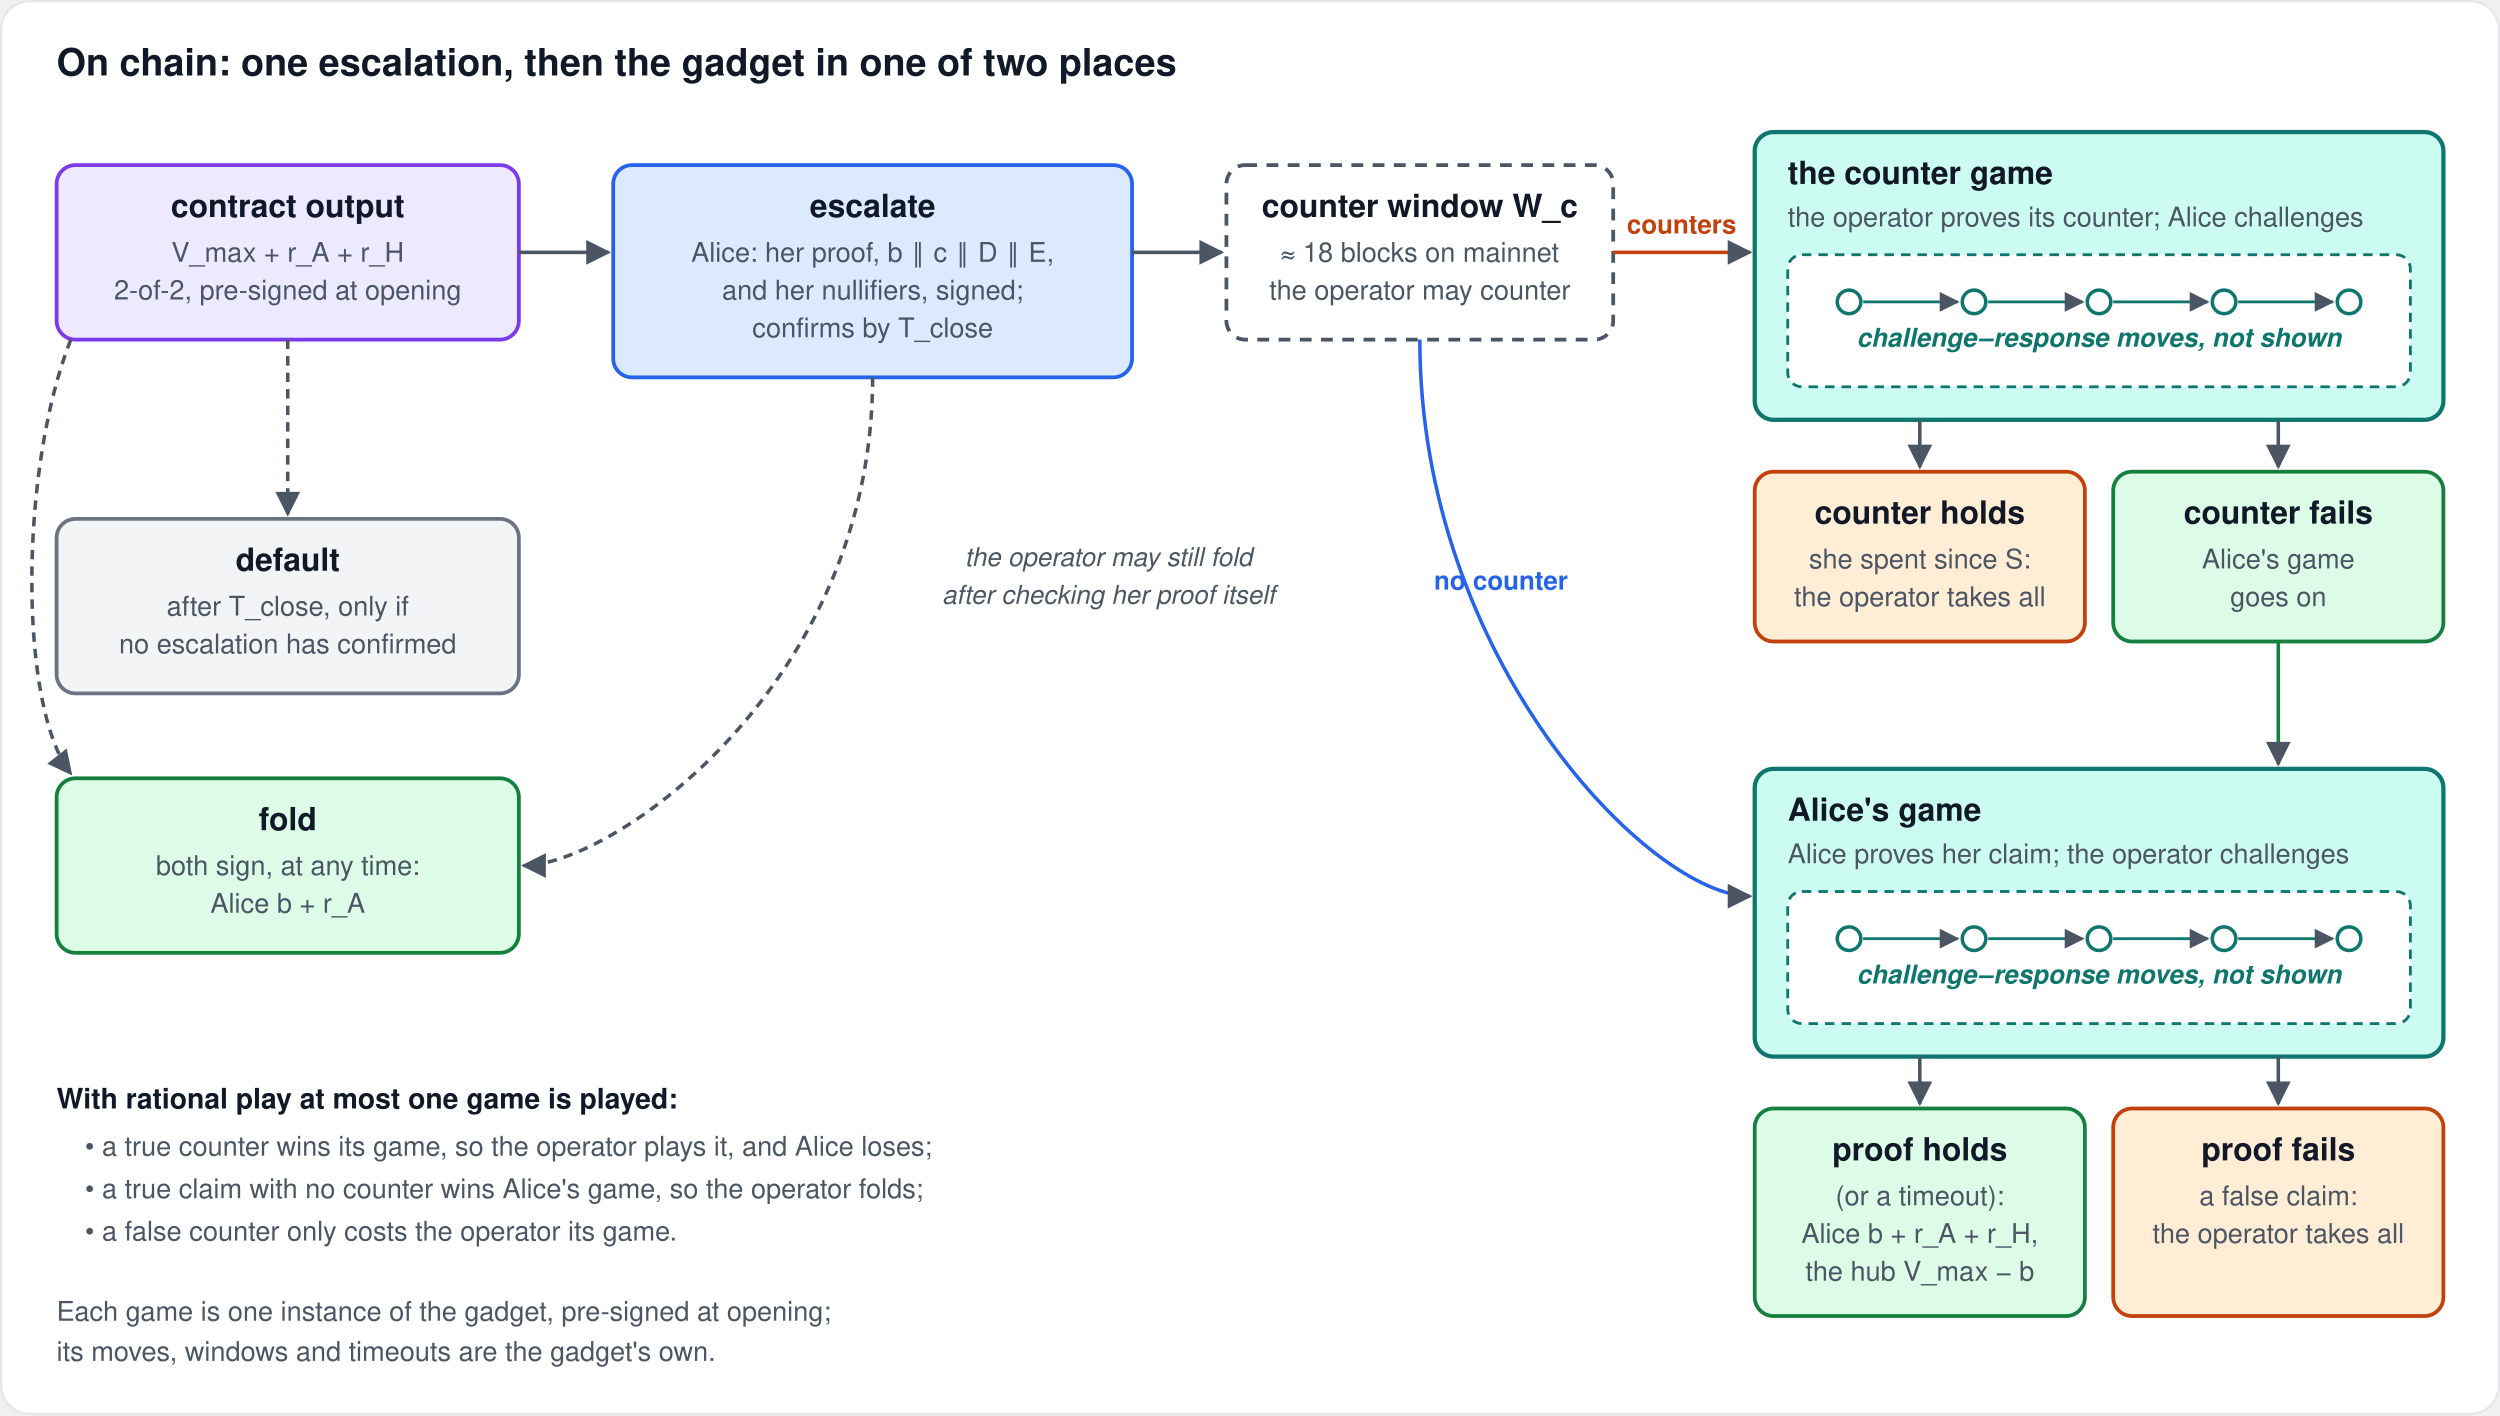
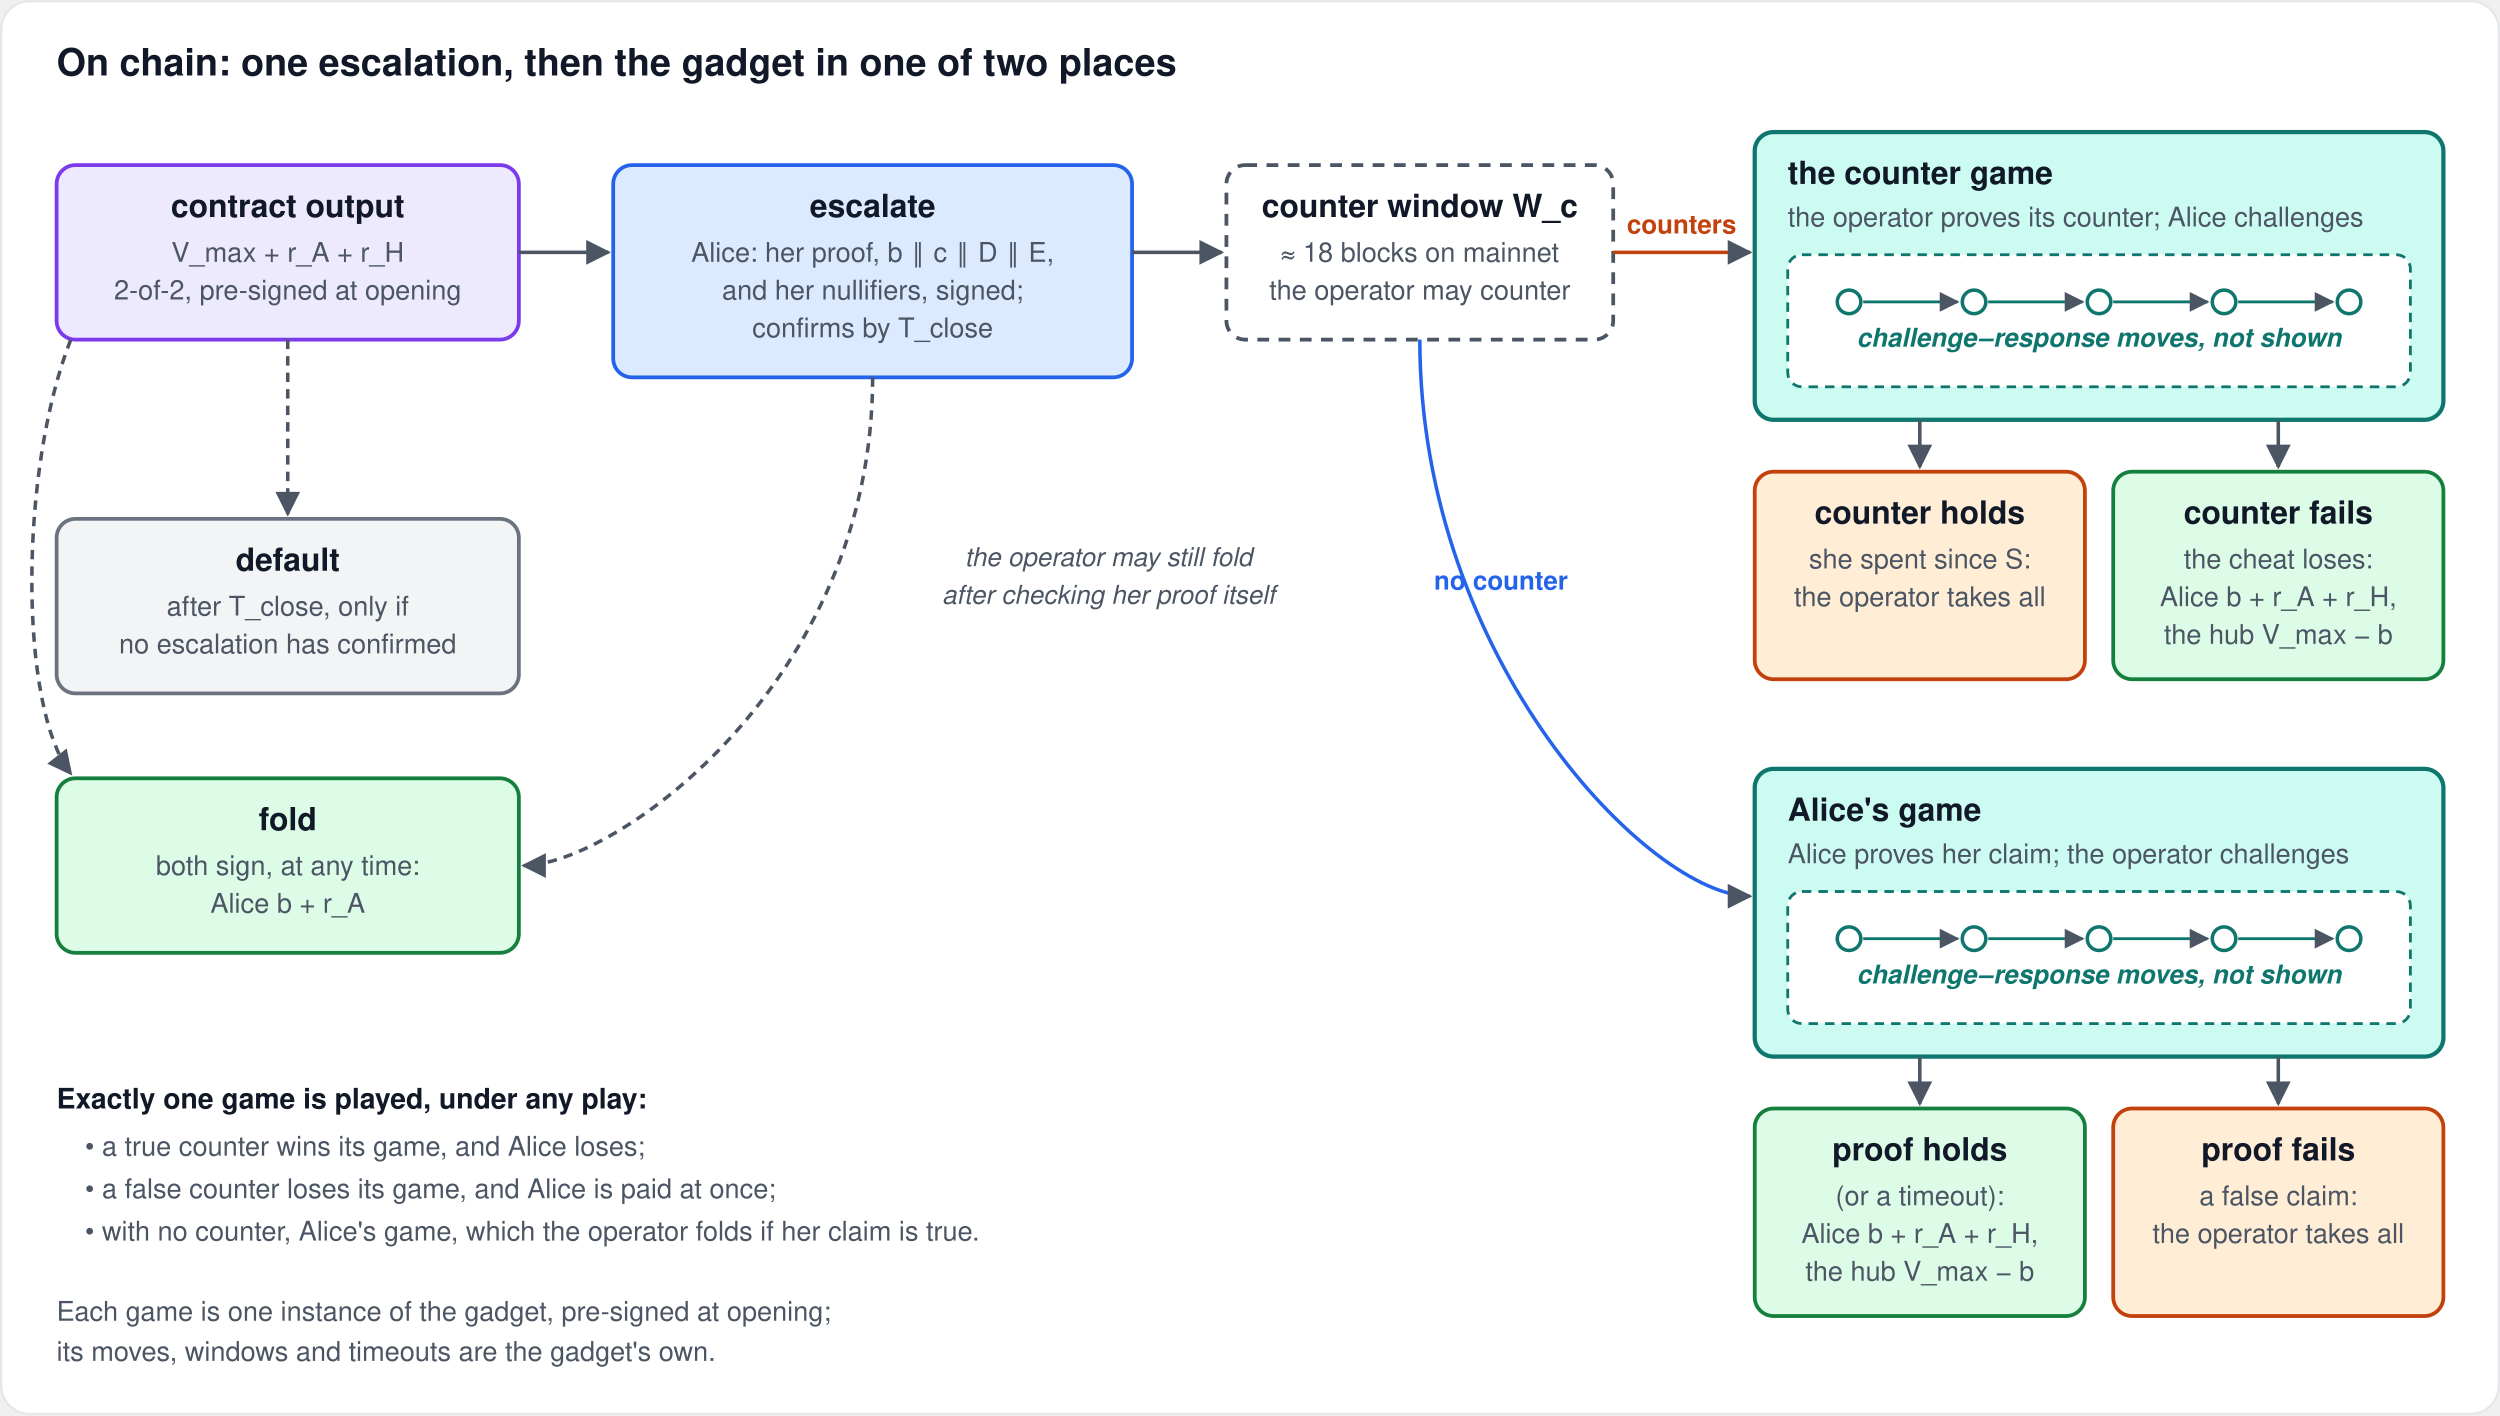
<svg xmlns="http://www.w3.org/2000/svg" width="1060" height="600" viewBox="0 0 1060 600">
  <defs>
    <marker id="ah" viewBox="0 0 10 10" refX="9" refY="5" markerWidth="7" markerHeight="7" orient="auto-start-reverse">
      <path d="M0,0 L10,5 L0,10 z" fill="#4b5563" />
    </marker>
  </defs>
  <rect x="0.5" y="0.5" width="1059" height="599" rx="12" fill="#ffffff" stroke="#e5e7eb" />
  <text x="24" y="32" font-family="-apple-system,BlinkMacSystemFont,'Segoe UI',Helvetica,Arial,sans-serif" font-size="16" font-weight="700" fill="#111827" text-anchor="start">On chain: one escalation, then the gadget in one of two places</text>
  <rect x="24" y="70" width="196" height="74" rx="8" fill="#ede9fe" stroke="#7c3aed" stroke-width="1.6" />
  <text x="122.0" y="92" font-family="-apple-system,BlinkMacSystemFont,'Segoe UI',Helvetica,Arial,sans-serif" font-size="13.5" font-weight="700" fill="#111827" text-anchor="middle">contract output</text>
  <text x="122.0" y="111" font-family="-apple-system,BlinkMacSystemFont,'Segoe UI',Helvetica,Arial,sans-serif" font-size="11.5" font-weight="400" fill="#4b5563" text-anchor="middle">V_max + r_A + r_H</text>
  <text x="122.0" y="127" font-family="-apple-system,BlinkMacSystemFont,'Segoe UI',Helvetica,Arial,sans-serif" font-size="11.5" font-weight="400" fill="#4b5563" text-anchor="middle">2-of-2, pre-signed at opening</text>
  <rect x="260" y="70" width="220" height="90" rx="8" fill="#dbeafe" stroke="#2563eb" stroke-width="1.6" />
  <text x="370.0" y="92" font-family="-apple-system,BlinkMacSystemFont,'Segoe UI',Helvetica,Arial,sans-serif" font-size="13.5" font-weight="700" fill="#111827" text-anchor="middle">escalate</text>
  <text x="370.0" y="111" font-family="-apple-system,BlinkMacSystemFont,'Segoe UI',Helvetica,Arial,sans-serif" font-size="11.5" font-weight="400" fill="#4b5563" text-anchor="middle">Alice: her proof, b ‖ c ‖ D ‖ E,</text>
  <text x="370.0" y="127" font-family="-apple-system,BlinkMacSystemFont,'Segoe UI',Helvetica,Arial,sans-serif" font-size="11.5" font-weight="400" fill="#4b5563" text-anchor="middle">and her nullifiers, signed;</text>
  <text x="370.0" y="143" font-family="-apple-system,BlinkMacSystemFont,'Segoe UI',Helvetica,Arial,sans-serif" font-size="11.5" font-weight="400" fill="#4b5563" text-anchor="middle">confirms by T_close</text>
  <rect x="520" y="70" width="164" height="74" rx="8" fill="#ffffff" stroke="#4b5563" stroke-width="1.6" stroke-dasharray="5 4" />
  <text x="602.0" y="92" font-family="-apple-system,BlinkMacSystemFont,'Segoe UI',Helvetica,Arial,sans-serif" font-size="13.5" font-weight="700" fill="#111827" text-anchor="middle">counter window W_c</text>
  <text x="602.0" y="111" font-family="-apple-system,BlinkMacSystemFont,'Segoe UI',Helvetica,Arial,sans-serif" font-size="11.5" font-weight="400" fill="#4b5563" text-anchor="middle">≈ 18 blocks on mainnet</text>
  <text x="602.0" y="127" font-family="-apple-system,BlinkMacSystemFont,'Segoe UI',Helvetica,Arial,sans-serif" font-size="11.5" font-weight="400" fill="#4b5563" text-anchor="middle">the operator may counter</text>
  <line x1="220" y1="107" x2="258" y2="107" stroke="#4b5563" stroke-width="1.5" marker-end="url(#ah)" />
  <line x1="480" y1="107" x2="518" y2="107" stroke="#4b5563" stroke-width="1.5" marker-end="url(#ah)" />
  <rect x="744" y="56" width="292" height="122" rx="8" fill="#ccfbf1" stroke="#0f766e" stroke-width="1.8" />
  <text x="758" y="78" font-family="-apple-system,BlinkMacSystemFont,'Segoe UI',Helvetica,Arial,sans-serif" font-size="13.5" font-weight="700" fill="#111827" text-anchor="start">the counter game</text>
  <text x="758" y="96" font-family="-apple-system,BlinkMacSystemFont,'Segoe UI',Helvetica,Arial,sans-serif" font-size="11.5" font-weight="400" fill="#4b5563" text-anchor="start">the operator proves its counter; Alice challenges</text>
  <rect x="758" y="108" width="264" height="56" rx="6" fill="#ffffff" stroke="#0f766e" stroke-width="1.2" stroke-dasharray="4 3" />
  <circle cx="784.0" cy="128.0" r="5" fill="#ffffff" stroke="#0f766e" stroke-width="1.5" />
  <line x1="790.0" y1="128.0" x2="830.0" y2="128.0" stroke="#0f766e" stroke-width="1.2" marker-end="url(#ah)" />
  <circle cx="837.0" cy="128.0" r="5" fill="#ffffff" stroke="#0f766e" stroke-width="1.5" />
  <line x1="843.0" y1="128.0" x2="883.0" y2="128.0" stroke="#0f766e" stroke-width="1.2" marker-end="url(#ah)" />
  <circle cx="890.0" cy="128.0" r="5" fill="#ffffff" stroke="#0f766e" stroke-width="1.5" />
  <line x1="896.0" y1="128.0" x2="936.0" y2="128.0" stroke="#0f766e" stroke-width="1.2" marker-end="url(#ah)" />
  <circle cx="943.0" cy="128.0" r="5" fill="#ffffff" stroke="#0f766e" stroke-width="1.5" />
  <line x1="949.0" y1="128.0" x2="989.0" y2="128.0" stroke="#0f766e" stroke-width="1.2" marker-end="url(#ah)" />
  <circle cx="996.0" cy="128.0" r="5" fill="#ffffff" stroke="#0f766e" stroke-width="1.5" />
  <text x="890.0" y="147.0" font-family="-apple-system,BlinkMacSystemFont,'Segoe UI',Helvetica,Arial,sans-serif" font-size="11" font-weight="600" fill="#0f766e" text-anchor="middle" font-style="italic">challenge–response moves, not shown</text>
  <rect x="744" y="326" width="292" height="122" rx="8" fill="#ccfbf1" stroke="#0f766e" stroke-width="1.8" />
  <text x="758" y="348" font-family="-apple-system,BlinkMacSystemFont,'Segoe UI',Helvetica,Arial,sans-serif" font-size="13.5" font-weight="700" fill="#111827" text-anchor="start">Alice's game</text>
  <text x="758" y="366" font-family="-apple-system,BlinkMacSystemFont,'Segoe UI',Helvetica,Arial,sans-serif" font-size="11.5" font-weight="400" fill="#4b5563" text-anchor="start">Alice proves her claim; the operator challenges</text>
  <rect x="758" y="378" width="264" height="56" rx="6" fill="#ffffff" stroke="#0f766e" stroke-width="1.2" stroke-dasharray="4 3" />
  <circle cx="784.0" cy="398.0" r="5" fill="#ffffff" stroke="#0f766e" stroke-width="1.5" />
  <line x1="790.0" y1="398.0" x2="830.0" y2="398.0" stroke="#0f766e" stroke-width="1.2" marker-end="url(#ah)" />
  <circle cx="837.0" cy="398.0" r="5" fill="#ffffff" stroke="#0f766e" stroke-width="1.5" />
  <line x1="843.0" y1="398.0" x2="883.0" y2="398.0" stroke="#0f766e" stroke-width="1.2" marker-end="url(#ah)" />
  <circle cx="890.0" cy="398.0" r="5" fill="#ffffff" stroke="#0f766e" stroke-width="1.5" />
  <line x1="896.0" y1="398.0" x2="936.0" y2="398.0" stroke="#0f766e" stroke-width="1.2" marker-end="url(#ah)" />
  <circle cx="943.0" cy="398.0" r="5" fill="#ffffff" stroke="#0f766e" stroke-width="1.5" />
  <line x1="949.0" y1="398.0" x2="989.0" y2="398.0" stroke="#0f766e" stroke-width="1.2" marker-end="url(#ah)" />
  <circle cx="996.0" cy="398.0" r="5" fill="#ffffff" stroke="#0f766e" stroke-width="1.5" />
  <text x="890.0" y="417.0" font-family="-apple-system,BlinkMacSystemFont,'Segoe UI',Helvetica,Arial,sans-serif" font-size="11" font-weight="600" fill="#0f766e" text-anchor="middle" font-style="italic">challenge–response moves, not shown</text>
  <line x1="684" y1="107" x2="742" y2="107" stroke="#c2410c" stroke-width="1.5" marker-end="url(#ah)" />
  <text x="713" y="99" font-family="-apple-system,BlinkMacSystemFont,'Segoe UI',Helvetica,Arial,sans-serif" font-size="11" font-weight="600" fill="#c2410c" text-anchor="middle">counters</text>
  <path d="M 602 144 C 602 280, 700 380, 742 380" fill="none" stroke="#2563eb" stroke-width="1.5" marker-end="url(#ah)" />
  <text x="608" y="250" font-family="-apple-system,BlinkMacSystemFont,'Segoe UI',Helvetica,Arial,sans-serif" font-size="11" font-weight="600" fill="#2563eb" text-anchor="start">no counter</text>
-   <rect x="744" y="200" width="140" height="72" rx="8" fill="#ffedd5" stroke="#c2410c" stroke-width="1.6" />
+   <rect x="744" y="200" width="140" height="88" rx="8" fill="#ffedd5" stroke="#c2410c" stroke-width="1.6" />
  <text x="814.0" y="222" font-family="-apple-system,BlinkMacSystemFont,'Segoe UI',Helvetica,Arial,sans-serif" font-size="13.5" font-weight="700" fill="#111827" text-anchor="middle">counter holds</text>
  <text x="814.0" y="241" font-family="-apple-system,BlinkMacSystemFont,'Segoe UI',Helvetica,Arial,sans-serif" font-size="11.5" font-weight="400" fill="#4b5563" text-anchor="middle">she spent since S:</text>
  <text x="814.0" y="257" font-family="-apple-system,BlinkMacSystemFont,'Segoe UI',Helvetica,Arial,sans-serif" font-size="11.5" font-weight="400" fill="#4b5563" text-anchor="middle">the operator takes all</text>
-   <rect x="896" y="200" width="140" height="72" rx="8" fill="#dcfce7" stroke="#15803d" stroke-width="1.6" />
+   <rect x="896" y="200" width="140" height="88" rx="8" fill="#dcfce7" stroke="#15803d" stroke-width="1.6" />
  <text x="966.0" y="222" font-family="-apple-system,BlinkMacSystemFont,'Segoe UI',Helvetica,Arial,sans-serif" font-size="13.5" font-weight="700" fill="#111827" text-anchor="middle">counter fails</text>
-   <text x="966.0" y="241" font-family="-apple-system,BlinkMacSystemFont,'Segoe UI',Helvetica,Arial,sans-serif" font-size="11.5" font-weight="400" fill="#4b5563" text-anchor="middle">Alice's game</text>
-   <text x="966.0" y="257" font-family="-apple-system,BlinkMacSystemFont,'Segoe UI',Helvetica,Arial,sans-serif" font-size="11.5" font-weight="400" fill="#4b5563" text-anchor="middle">goes on</text>
+   <text x="966.0" y="241" font-family="-apple-system,BlinkMacSystemFont,'Segoe UI',Helvetica,Arial,sans-serif" font-size="11.5" font-weight="400" fill="#4b5563" text-anchor="middle">the cheat loses:</text>
+   <text x="966.0" y="257" font-family="-apple-system,BlinkMacSystemFont,'Segoe UI',Helvetica,Arial,sans-serif" font-size="11.5" font-weight="400" fill="#4b5563" text-anchor="middle">Alice b + r_A + r_H,</text>
+   <text x="966.0" y="273" font-family="-apple-system,BlinkMacSystemFont,'Segoe UI',Helvetica,Arial,sans-serif" font-size="11.5" font-weight="400" fill="#4b5563" text-anchor="middle">the hub V_max − b</text>
  <line x1="814" y1="178" x2="814" y2="198" stroke="#4b5563" stroke-width="1.5" marker-end="url(#ah)" />
  <line x1="966" y1="178" x2="966" y2="198" stroke="#4b5563" stroke-width="1.5" marker-end="url(#ah)" />
-   <line x1="966" y1="272" x2="966" y2="324" stroke="#15803d" stroke-width="1.5" marker-end="url(#ah)" />
  <rect x="744" y="470" width="140" height="88" rx="8" fill="#dcfce7" stroke="#15803d" stroke-width="1.6" />
  <text x="814.0" y="492" font-family="-apple-system,BlinkMacSystemFont,'Segoe UI',Helvetica,Arial,sans-serif" font-size="13.5" font-weight="700" fill="#111827" text-anchor="middle">proof holds</text>
  <text x="814.0" y="511" font-family="-apple-system,BlinkMacSystemFont,'Segoe UI',Helvetica,Arial,sans-serif" font-size="11.5" font-weight="400" fill="#4b5563" text-anchor="middle">(or a timeout):</text>
  <text x="814.0" y="527" font-family="-apple-system,BlinkMacSystemFont,'Segoe UI',Helvetica,Arial,sans-serif" font-size="11.5" font-weight="400" fill="#4b5563" text-anchor="middle">Alice b + r_A + r_H,</text>
  <text x="814.0" y="543" font-family="-apple-system,BlinkMacSystemFont,'Segoe UI',Helvetica,Arial,sans-serif" font-size="11.5" font-weight="400" fill="#4b5563" text-anchor="middle">the hub V_max − b</text>
  <rect x="896" y="470" width="140" height="88" rx="8" fill="#ffedd5" stroke="#c2410c" stroke-width="1.6" />
  <text x="966.0" y="492" font-family="-apple-system,BlinkMacSystemFont,'Segoe UI',Helvetica,Arial,sans-serif" font-size="13.5" font-weight="700" fill="#111827" text-anchor="middle">proof fails</text>
  <text x="966.0" y="511" font-family="-apple-system,BlinkMacSystemFont,'Segoe UI',Helvetica,Arial,sans-serif" font-size="11.5" font-weight="400" fill="#4b5563" text-anchor="middle">a false claim:</text>
  <text x="966.0" y="527" font-family="-apple-system,BlinkMacSystemFont,'Segoe UI',Helvetica,Arial,sans-serif" font-size="11.5" font-weight="400" fill="#4b5563" text-anchor="middle">the operator takes all</text>
  <line x1="814" y1="448" x2="814" y2="468" stroke="#4b5563" stroke-width="1.5" marker-end="url(#ah)" />
  <line x1="966" y1="448" x2="966" y2="468" stroke="#4b5563" stroke-width="1.5" marker-end="url(#ah)" />
  <rect x="24" y="220" width="196" height="74" rx="8" fill="#f3f4f6" stroke="#6b7280" stroke-width="1.6" />
  <text x="122.0" y="242" font-family="-apple-system,BlinkMacSystemFont,'Segoe UI',Helvetica,Arial,sans-serif" font-size="13.5" font-weight="700" fill="#111827" text-anchor="middle">default</text>
  <text x="122.0" y="261" font-family="-apple-system,BlinkMacSystemFont,'Segoe UI',Helvetica,Arial,sans-serif" font-size="11.5" font-weight="400" fill="#4b5563" text-anchor="middle">after T_close, only if</text>
  <text x="122.0" y="277" font-family="-apple-system,BlinkMacSystemFont,'Segoe UI',Helvetica,Arial,sans-serif" font-size="11.5" font-weight="400" fill="#4b5563" text-anchor="middle">no escalation has confirmed</text>
  <line x1="122" y1="144" x2="122" y2="218" stroke="#4b5563" stroke-width="1.5" marker-end="url(#ah)" stroke-dasharray="4 3" />
  <rect x="24" y="330" width="196" height="74" rx="8" fill="#dcfce7" stroke="#15803d" stroke-width="1.6" />
  <text x="122.0" y="352" font-family="-apple-system,BlinkMacSystemFont,'Segoe UI',Helvetica,Arial,sans-serif" font-size="13.5" font-weight="700" fill="#111827" text-anchor="middle">fold</text>
  <text x="122.0" y="371" font-family="-apple-system,BlinkMacSystemFont,'Segoe UI',Helvetica,Arial,sans-serif" font-size="11.5" font-weight="400" fill="#4b5563" text-anchor="middle">both sign, at any time:</text>
  <text x="122.0" y="387" font-family="-apple-system,BlinkMacSystemFont,'Segoe UI',Helvetica,Arial,sans-serif" font-size="11.5" font-weight="400" fill="#4b5563" text-anchor="middle">Alice b + r_A</text>
  <path d="M 30 144 C 8 200, 8 300, 30 328" fill="none" stroke="#4b5563" stroke-width="1.5" marker-end="url(#ah)" stroke-dasharray="4 3" />
  <path d="M 370 160 C 370 290, 260 367, 222 367" fill="none" stroke="#4b5563" stroke-width="1.5" marker-end="url(#ah)" stroke-dasharray="4 3" />
  <text x="470" y="240" font-family="-apple-system,BlinkMacSystemFont,'Segoe UI',Helvetica,Arial,sans-serif" font-size="11" font-weight="400" fill="#4b5563" text-anchor="middle" font-style="italic">the operator may still fold</text>
  <text x="470" y="256" font-family="-apple-system,BlinkMacSystemFont,'Segoe UI',Helvetica,Arial,sans-serif" font-size="11" font-weight="400" fill="#4b5563" text-anchor="middle" font-style="italic">after checking her proof itself</text>
-   <text x="24" y="470" font-family="-apple-system,BlinkMacSystemFont,'Segoe UI',Helvetica,Arial,sans-serif" font-size="12" font-weight="700" fill="#111827" text-anchor="start">With rational play at most one game is played:</text>
-   <text x="36" y="490" font-family="-apple-system,BlinkMacSystemFont,'Segoe UI',Helvetica,Arial,sans-serif" font-size="11.5" font-weight="400" fill="#4b5563" text-anchor="start">• a true counter wins its game, so the operator plays it, and Alice loses;</text>
-   <text x="36" y="508" font-family="-apple-system,BlinkMacSystemFont,'Segoe UI',Helvetica,Arial,sans-serif" font-size="11.5" font-weight="400" fill="#4b5563" text-anchor="start">• a true claim with no counter wins Alice's game, so the operator folds;</text>
-   <text x="36" y="526" font-family="-apple-system,BlinkMacSystemFont,'Segoe UI',Helvetica,Arial,sans-serif" font-size="11.5" font-weight="400" fill="#4b5563" text-anchor="start">• a false counter only costs the operator its game.</text>
+   <text x="24" y="470" font-family="-apple-system,BlinkMacSystemFont,'Segoe UI',Helvetica,Arial,sans-serif" font-size="12" font-weight="700" fill="#111827" text-anchor="start">Exactly one game is played, under any play:</text>
+   <text x="36" y="490" font-family="-apple-system,BlinkMacSystemFont,'Segoe UI',Helvetica,Arial,sans-serif" font-size="11.5" font-weight="400" fill="#4b5563" text-anchor="start">• a true counter wins its game, and Alice loses;</text>
+   <text x="36" y="508" font-family="-apple-system,BlinkMacSystemFont,'Segoe UI',Helvetica,Arial,sans-serif" font-size="11.5" font-weight="400" fill="#4b5563" text-anchor="start">• a false counter loses its game, and Alice is paid at once;</text>
+   <text x="36" y="526" font-family="-apple-system,BlinkMacSystemFont,'Segoe UI',Helvetica,Arial,sans-serif" font-size="11.5" font-weight="400" fill="#4b5563" text-anchor="start">• with no counter, Alice's game, which the operator folds if her claim is true.</text>
  <text x="24" y="560" font-family="-apple-system,BlinkMacSystemFont,'Segoe UI',Helvetica,Arial,sans-serif" font-size="11.5" font-weight="400" fill="#4b5563" text-anchor="start">Each game is one instance of the gadget, pre-signed at opening;</text>
  <text x="24" y="577" font-family="-apple-system,BlinkMacSystemFont,'Segoe UI',Helvetica,Arial,sans-serif" font-size="11.5" font-weight="400" fill="#4b5563" text-anchor="start">its moves, windows and timeouts are the gadget's own.</text>
</svg>
